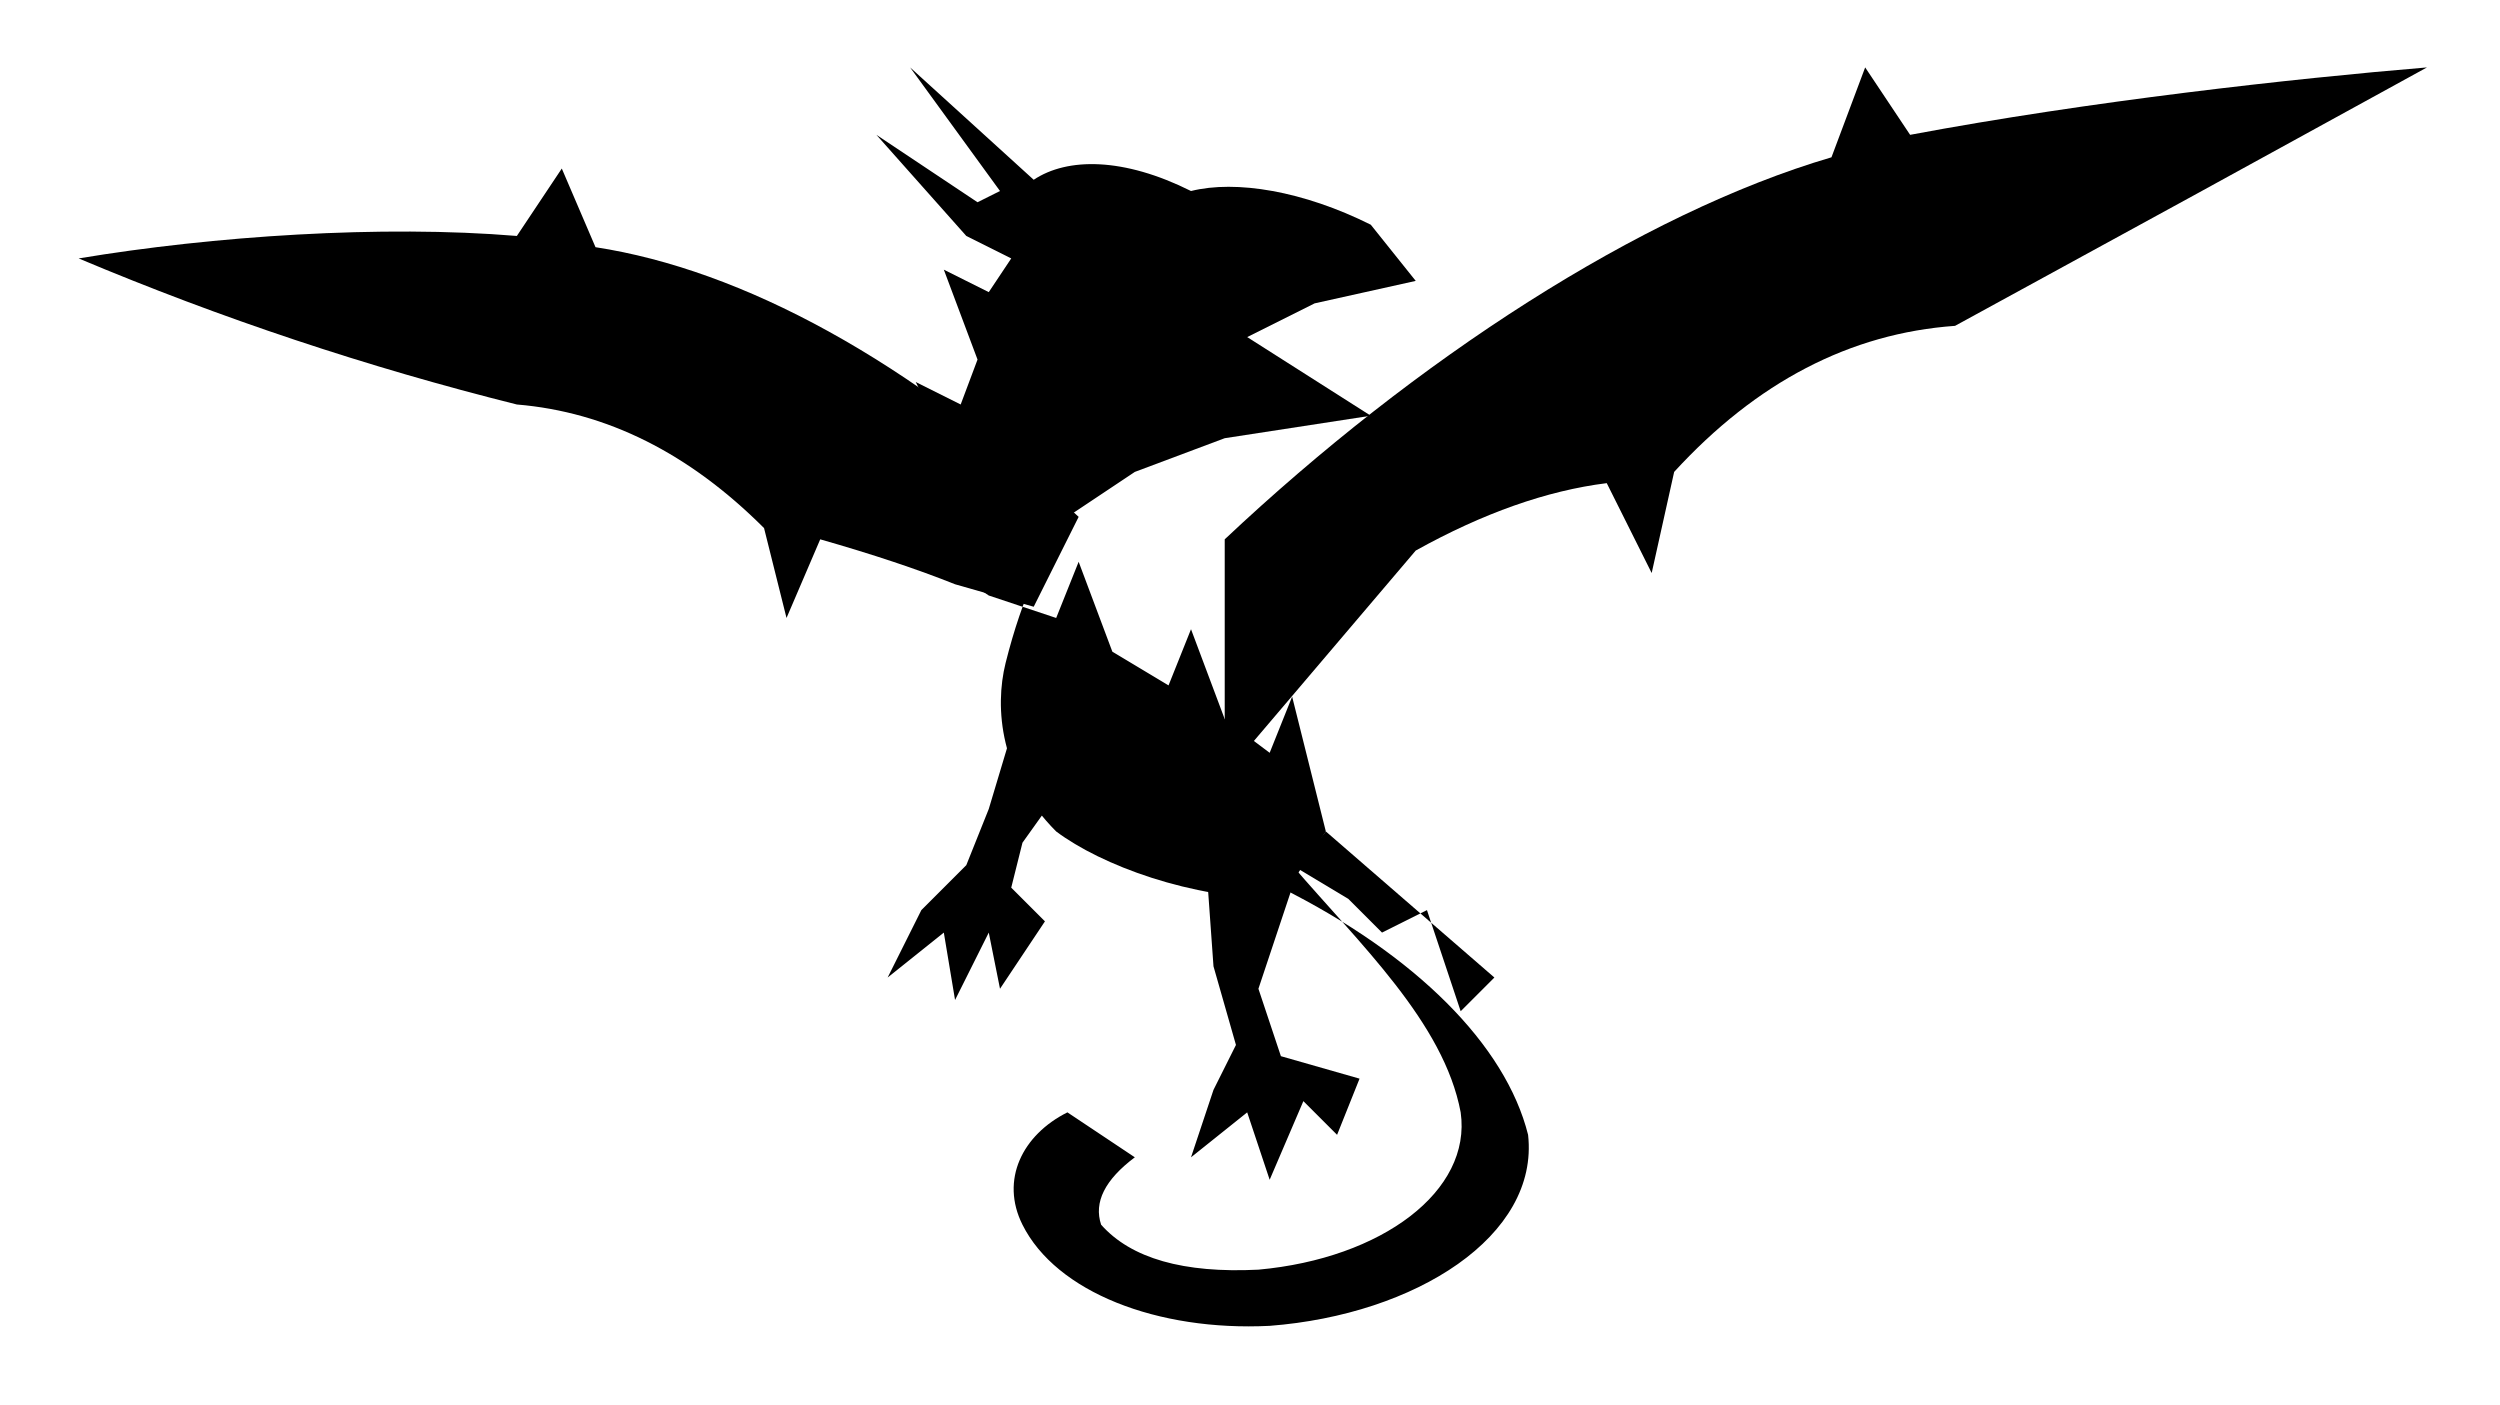
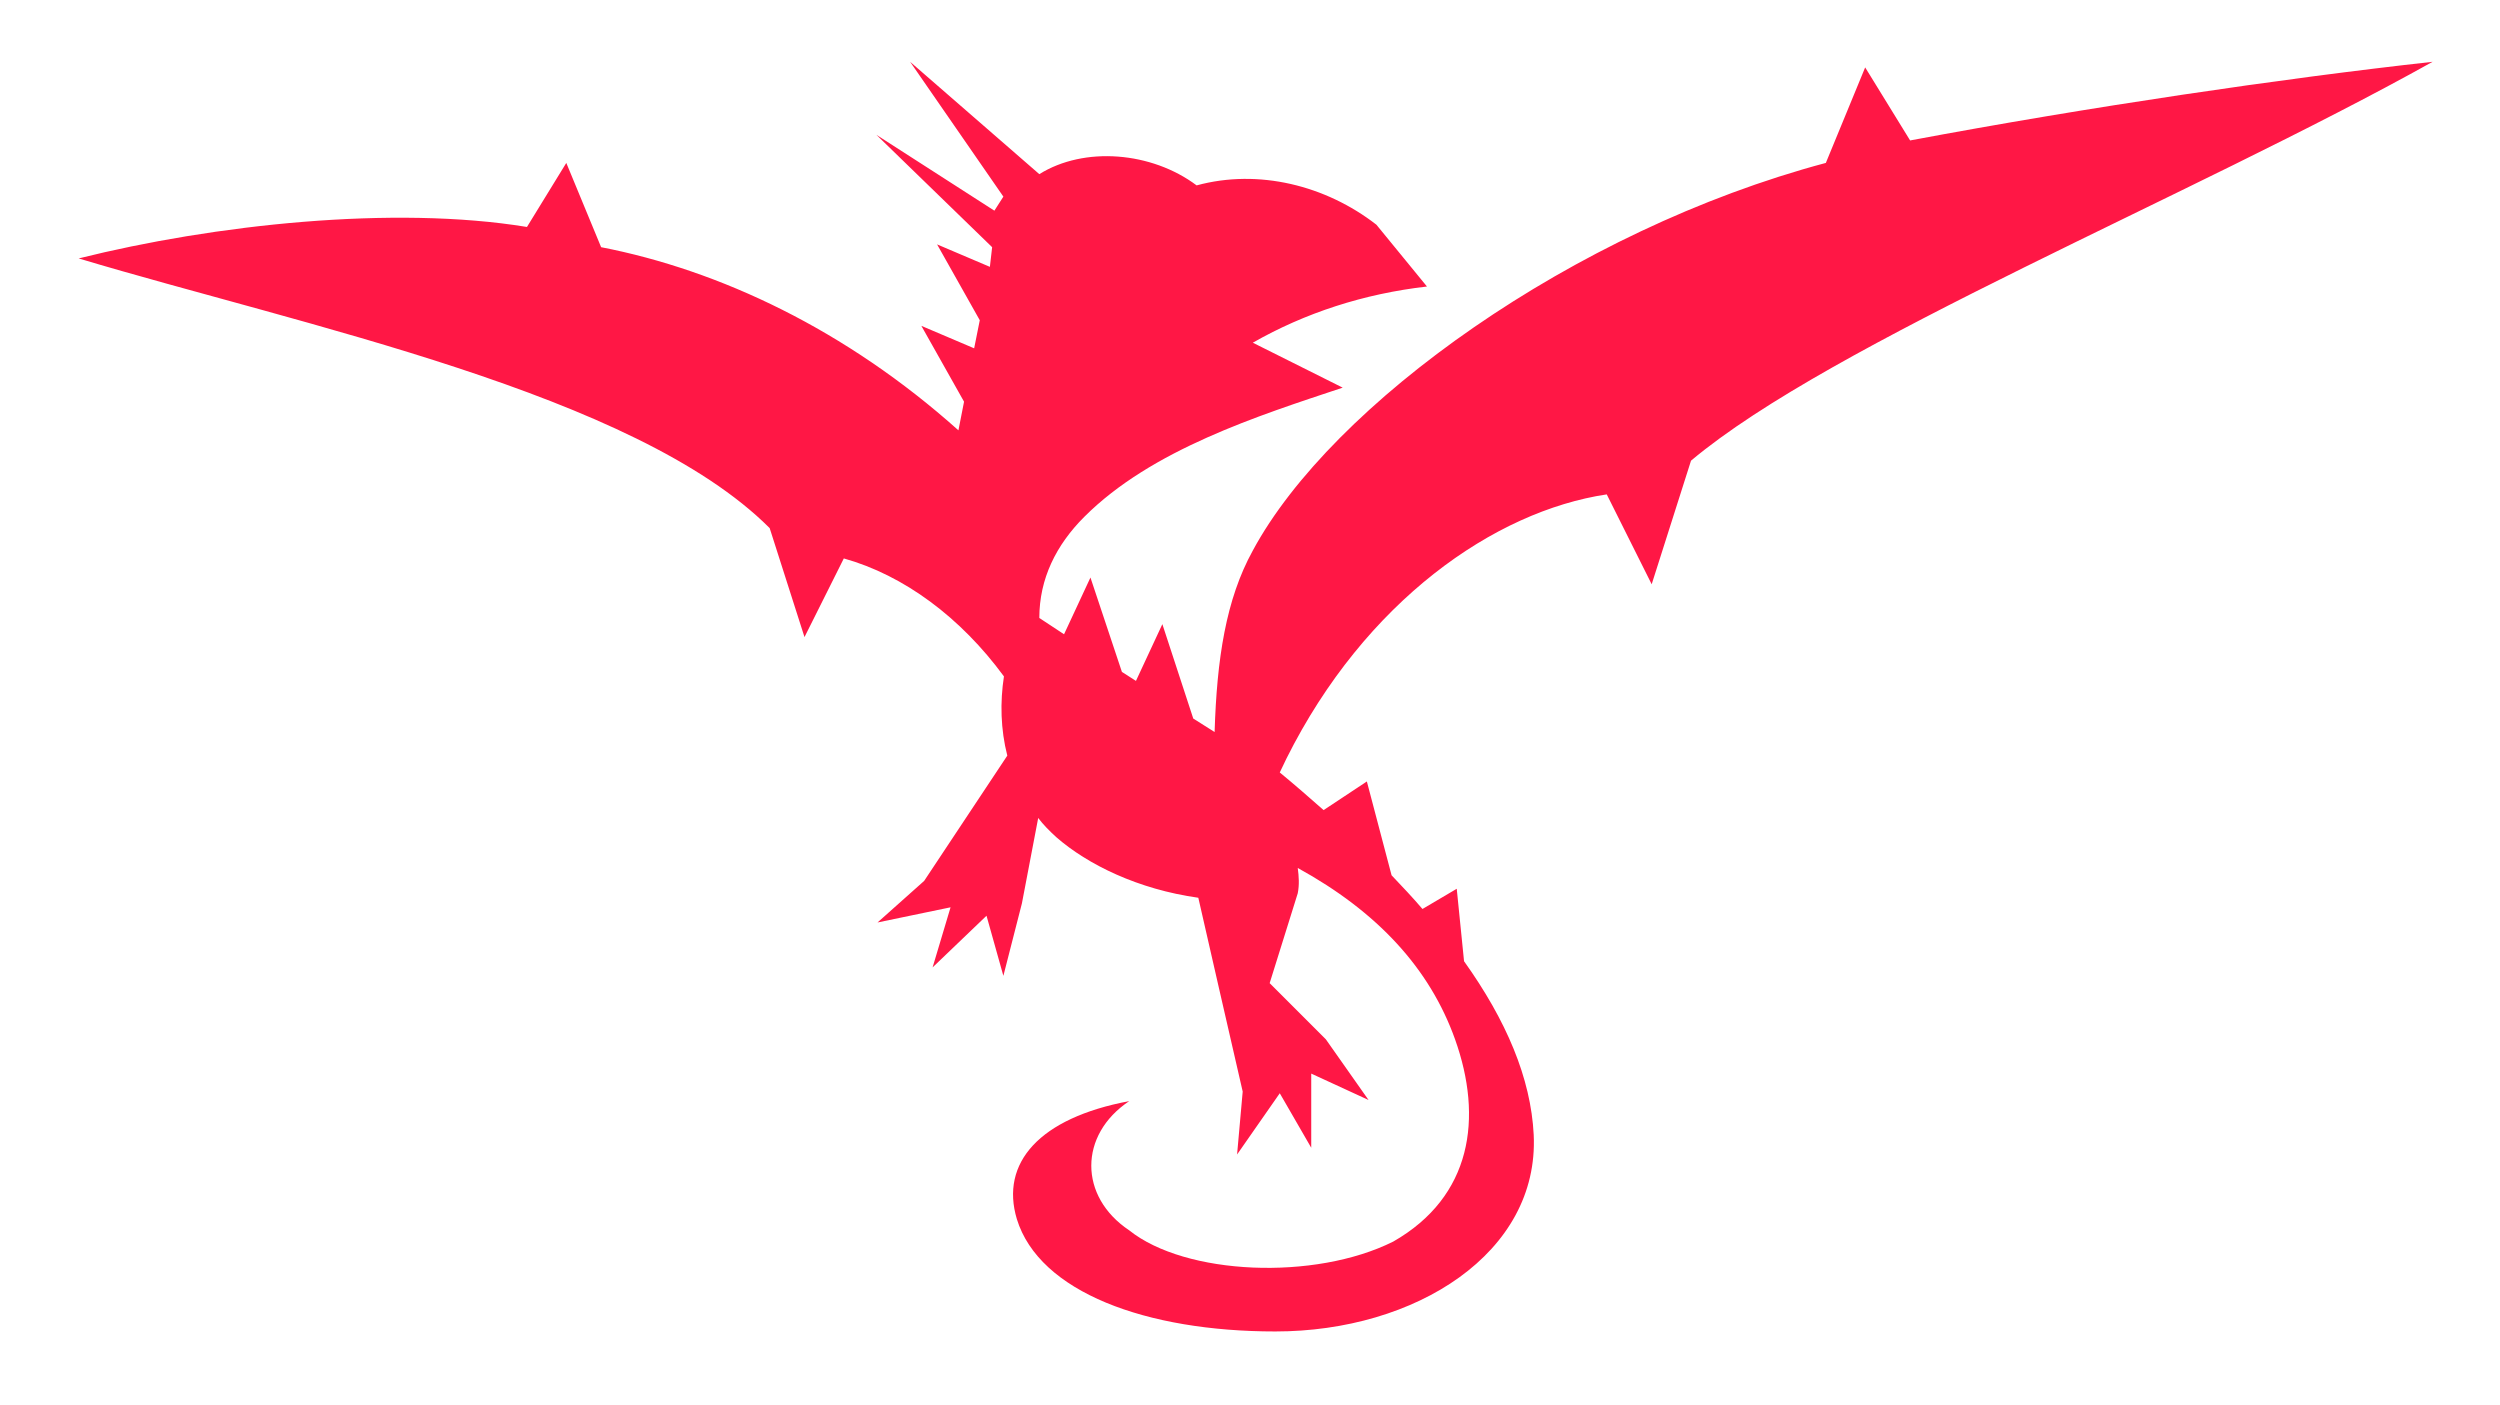
- <svg xmlns="http://www.w3.org/2000/svg" viewBox="20 120 445 250">
+ <svg xmlns="http://www.w3.org/2000/svg" viewBox="20 120 445 250" fill="#ff1745">
  <g transform="translate(0 60)">
-     <path d="M 238,156 C 272,124 312,98 346,88 L 352,72 L 360,84 C 392,78 428,74 452,72 Q 412,94 368,118 Q 340,120 318,144 L 314,162 L 306,146 Q 290,148 272,158 L 238,198 Z" />
-     <path d="M 212,152 C 182,124 152,108 126,104 L 120,90 L 112,102 C 88,100 58,102 34,106 Q 72,122 112,132 Q 136,134 156,154 L 160,170 L 166,156 Q 180,160 190,164 L 204,168 Z" />
-     <path d="M 202,184 L 212,196 L 202,210 L 200,218 L 206,224 L 198,236 L 196,226 L 190,238 L 188,226 L 178,234 L 184,222 L 192,214 L 196,204 Z" />
-     <path d="M 234,204 L 250,218 L 244,236 L 248,248 L 262,252 L 258,262 L 252,256 L 246,270 L 242,258 L 232,266 L 236,254 L 240,246 L 236,232 Z" />
-     <path d="M 248,218 C 272,230 288,246 292,262 C 294,280 272,294 246,296 C 226,297 208,290 202,278 C 198,270 202,262 210,258 L 222,266 Q 214,272 216,278 Q 224,287 244,286 C 266,284 282,272 280,258 C 277,242 262,228 250,214 L 260,220 L 266,226 L 274,222 L 280,240 L 286,234 L 256,208 Z" />
-     <path d="M 204,92 L 182,72 L 198,94 L 194,96 L 176,84 L 192,102 L 200,106 L 196,112 L 188,108 L 194,124 L 191,132 L 183,128 L 189,140 L 188,148 L 180,144 L 187,156 L 190,162 L 196,166 L 208,170 L 212,160 L 218,176 L 228,182 L 232,172 L 238,188 L 246,194 L 250,184 L 254,200 L 256,208 L 248,220 C 232,220 216,214 208,208 C 198,198 197,186 199,178 C 202,166 206,158 210,152 L 222,144 L 238,138 L 264,134 L 242,120 L 254,114 L 272,110 L 264,100 C 252,94 240,92 232,94 C 220,88 210,88 204,92 Z" />
+     <path d="M 182,71 L 198.6,95 L 197,97.5 L 176,84 L 196.6,104 L 196.2,107.5 L 186.8,103.5 L 194.4,117 L 193.4,122 L 184,118 L 191.6,131.5 L 190.6,136.6 C 170.6,118.7 148.1,108.1 127,104 L 120.8,89 L 113.8,100.4 C 90,96.5 58,100 34,106 C 74,118 133,130 157,154 L 163.2,173.4 L 170.2,159.4 C 180.9,162.4 191,169.9 198.7,180.4 C 198,185 198.1,189.8 199.3,194.5 L 184.5,216.8 L 176.2,224.2 L 189.2,221.5 L 186,232.2 L 195.6,223 L 198.6,233.7 L 201.9,220.8 L 204.8,205.6 C 205.7,206.8 206.8,207.9 208,209 C 213.6,213.9 222.6,218.3 233.3,219.8 L 237,236 L 241.2,254.3 L 240.2,265.5 L 247.8,254.6 L 253.4,264.3 L 253.4,251.1 L 263.6,255.8 L 256,245 L 246,235 L 251,219 C 251.3,217.5 251.2,216 251,214.5 C 265.2,222.3 274.5,232.4 279,245 C 284,259 282,273 268,281 C 254,288 231,287 221,279 C 212,273 212,262 221,256 C 205,259 198,267 201,277 C 205,290 224,297 247,297 C 272,297 294,283 293,262 C 292.5,251.9 288.1,241.6 280.6,231.1 L 279.3,218.2 L 273.2,221.8 C 271.5,219.8 269.6,217.8 267.7,215.8 L 263.3,199.1 L 255.6,204.2 C 253.1,202 250.6,199.8 247.8,197.5 L 249,195 C 263,167 286,151 306,148 L 314,164 L 321,142 C 346,121 410,95 453,71 C 426,74 392,79 360,85 L 352,72 L 345,89 C 300,101 257,132 243,158 C 238.2,166.7 236.6,177.3 236.2,190.3 L 232.4,187.9 L 226.9,171.1 L 222.2,181.2 L 219.7,179.6 L 214.1,162.8 L 209.4,172.9 L 205,170 C 205,163 208,157 213,152 C 225,140 244,134 259,129 L 243,121 C 252.3,115.7 262.7,112.3 274,111 L 265,100 C 256,93 244,90 233,93 C 225,87 213,86 205,91 L 182,71 Z" />
  </g>
</svg>
